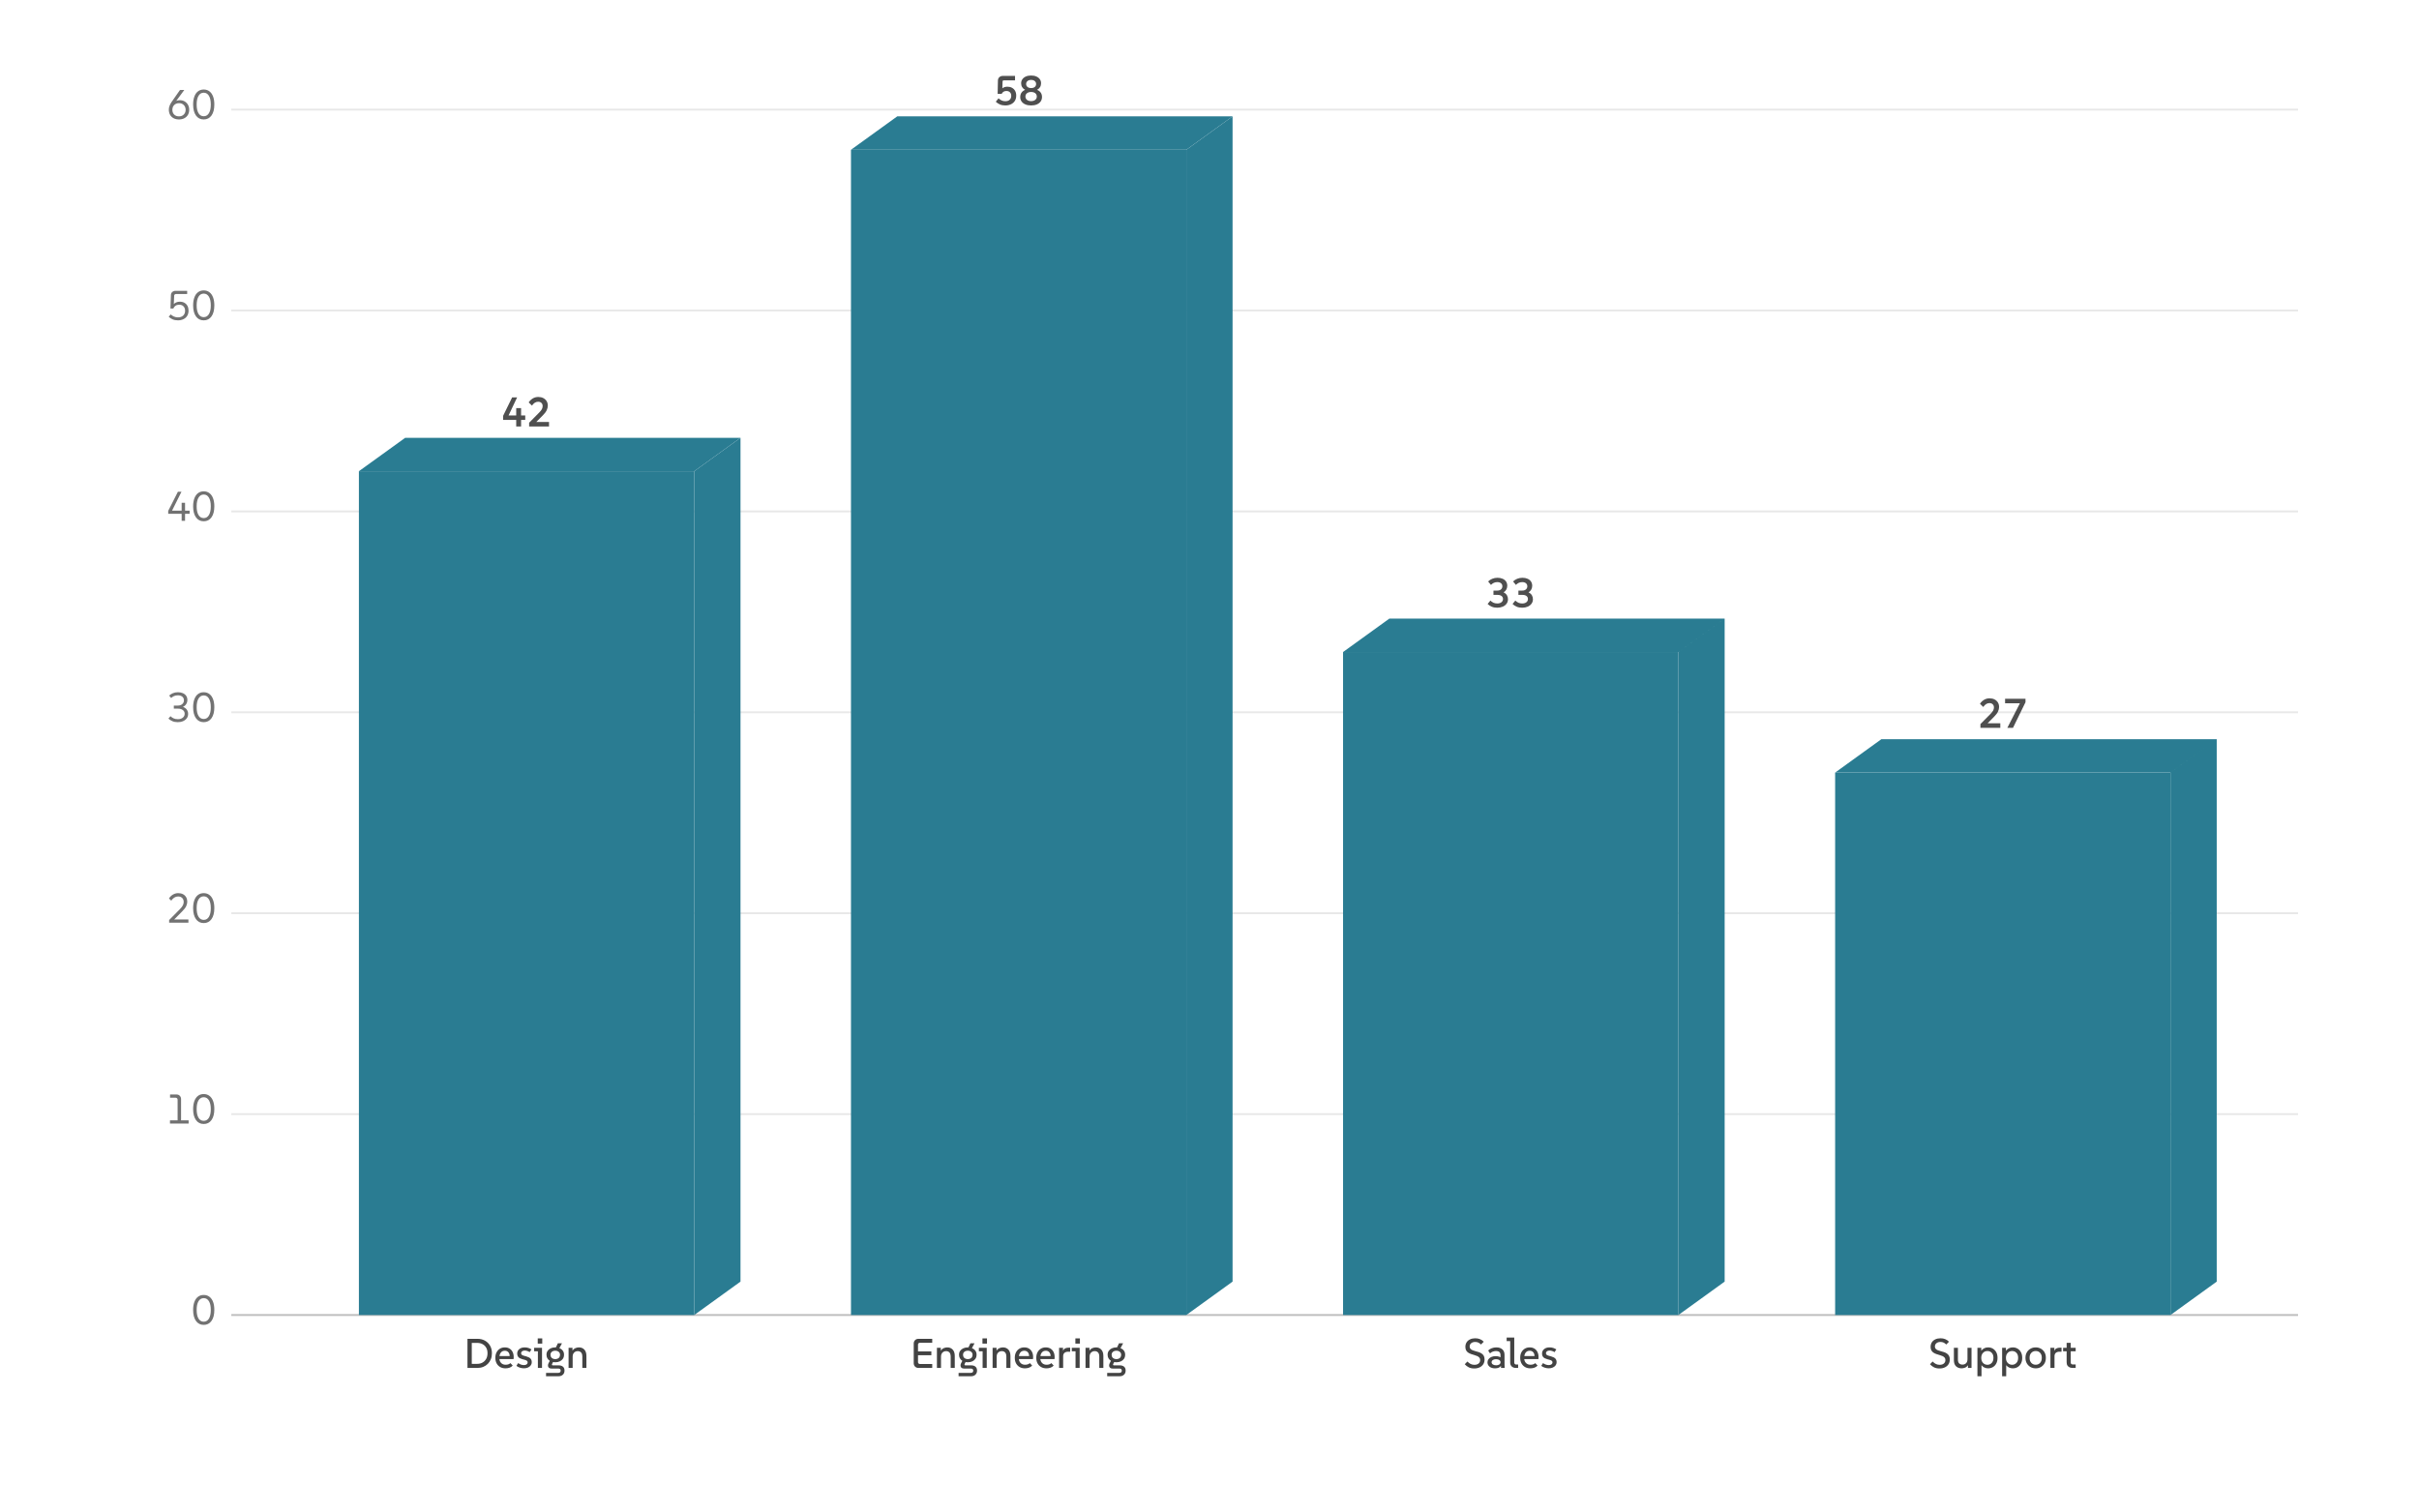
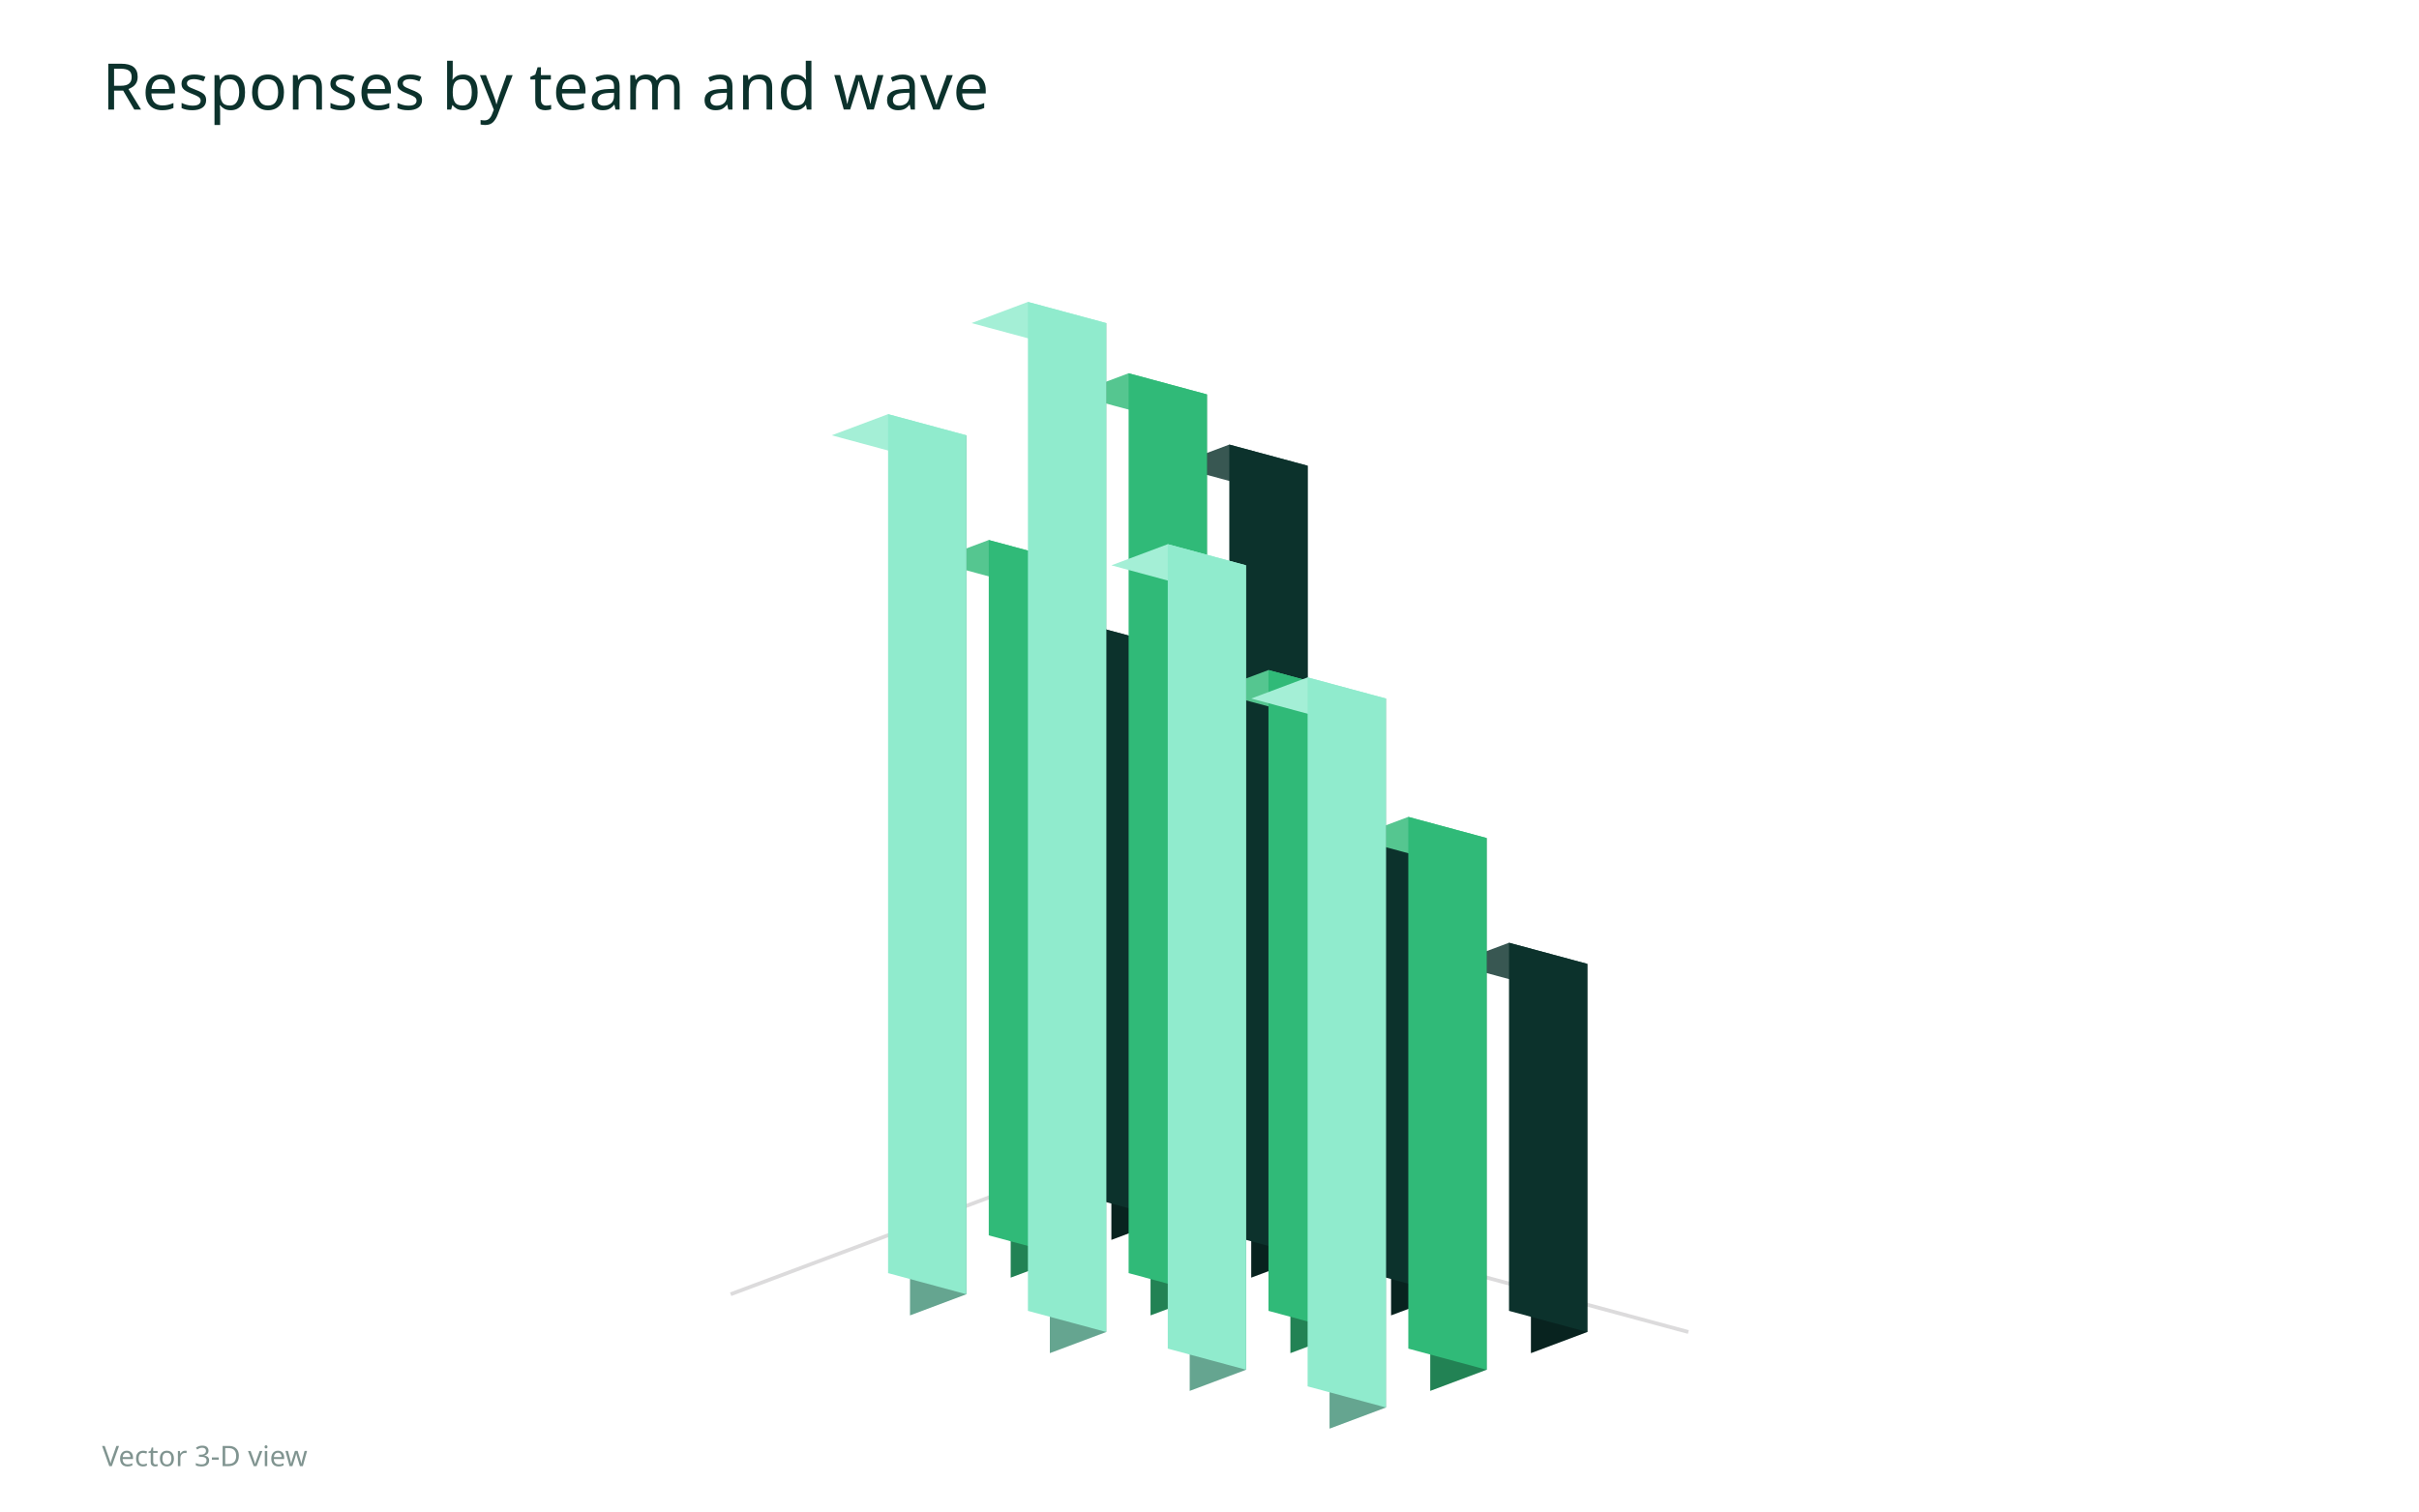
- <svg xmlns="http://www.w3.org/2000/svg" id="d3-svg" width="1280" height="800" data-lolly-anno="bar auto grouped monotone uniform none linear auto cool series #ffffff bc" style="width:100%;height:auto;display:block" viewBox="0 0 1280 800">
-   <defs>
-     <style>#d3-svg [data-annot],#d3-svg [data-canvas-input],#d3-svg [data-recolor]{cursor:pointer}</style>
-   </defs>
-   <path id="d3-bg" fill="none" d="M0 0h1280v800H0z" pointer-events="all" />
-   <g id="d3-plot">
-     <g class="value-axis">
-       <path stroke="#141414" d="M122.4 696H1216" opacity=".28" />
-       <path fill="#141414" d="M107.8 701.22q-2.62 0-4.11-2.09t-1.5-5.81q0-2.48.67-4.27t1.93-2.72q1.25-.95 3.01-.95 1.74 0 3 .95 1.27.94 1.94 2.72t.67 4.27q0 3.72-1.5 5.81-1.49 2.09-4.11 2.09m0-1.69q1.76 0 2.75-1.62t.99-4.59q0-2.99-.99-4.62t-2.75-1.63-2.75 1.63-.99 4.62q0 2.97.99 4.59t2.75 1.62" opacity=".6" />
-       <path stroke="#141414" d="M122.4 589.67H1216" opacity=".1" />
-       <path fill="#141414" d="M89.94 594.67v-1.72h4.04v-10.86q0-.49-.29-.8-.3-.3-.78-.3h-2.93v-1.72h3.39q1.08 0 1.76.69.68.7.68 1.75v11.24h4v1.72zm17.86.22q-2.62 0-4.11-2.09t-1.5-5.81q0-2.48.67-4.27t1.93-2.72q1.25-.95 3.01-.95 1.74 0 3 .95 1.27.94 1.94 2.72t.67 4.27q0 3.72-1.5 5.81-1.49 2.09-4.11 2.09m0-1.69q1.76 0 2.75-1.62t.99-4.59q0-2.99-.99-4.62t-2.75-1.63-2.75 1.63-.99 4.62q0 2.97.99 4.59t2.75 1.62" opacity=".6" />
-       <path stroke="#141414" d="M122.4 483.33H1216" opacity=".1" />
-       <path fill="#141414" d="M89.5 488.33v-1.39l5.67-5.72q1.19-1.21 1.61-2.1t.42-1.72q0-1.37-.81-2.15-.8-.78-2.16-.78-1.06 0-1.98.58-.93.59-1.63 1.64l-1.21-1.16q.83-1.3 2.11-2.06t2.77-.76q1.45 0 2.53.56t1.67 1.59.6 2.36q0 1.12-.54 2.33t-2.08 2.75l-4.29 4.34h7.52v1.69zm18.3.22q-2.62 0-4.11-2.09t-1.5-5.81q0-2.48.67-4.27t1.93-2.72q1.25-.95 3.01-.95 1.74 0 3 .95 1.27.94 1.94 2.72t.67 4.27q0 3.72-1.5 5.81-1.49 2.09-4.11 2.09m0-1.69q1.76 0 2.75-1.62t.99-4.59q0-2.99-.99-4.62t-2.75-1.63-2.75 1.63-.99 4.62q0 2.97.99 4.59t2.75 1.62" opacity=".6" />
-       <path stroke="#141414" d="M122.4 377H1216" opacity=".1" />
-       <path fill="#141414" d="M94.09 382.22q-1.67 0-2.88-.53t-2.09-1.36l1.08-1.26q.68.66 1.63 1.12.94.45 2.29.45 1.62 0 2.61-.8.99-.79.99-2.06 0-1.21-.95-1.96-.96-.75-2.59-.75h-2.2v-1.63h2.07q1.54 0 2.41-.8t.87-1.97q0-1.23-.88-1.95-.88-.71-2.33-.71-1.24 0-2.12.43t-1.43 1l-1.05-1.3q.75-.73 1.93-1.24 1.19-.52 2.71-.52 1.47 0 2.61.5 1.13.49 1.76 1.41.62.93.62 2.16 0 1.19-.6 2.17-.61.98-1.75 1.5 1.39.51 2.07 1.5t.68 2.24q0 1.3-.7 2.28-.71.98-1.94 1.53t-2.82.55m13.71 0q-2.62 0-4.11-2.09t-1.5-5.81q0-2.48.67-4.27t1.93-2.72q1.25-.95 3.01-.95 1.74 0 3 .95 1.27.94 1.94 2.72t.67 4.27q0 3.72-1.5 5.81-1.49 2.09-4.11 2.09m0-1.69q1.76 0 2.75-1.62t.99-4.59q0-2.99-.99-4.62t-2.75-1.63-2.75 1.63-.99 4.62q0 2.97.99 4.59t2.75 1.62" opacity=".6" />
-       <path stroke="#141414" d="M122.4 270.67H1216" opacity=".1" />
-       <path fill="#141414" d="M89.01 271.93v-1.54l5.13-10.12h1.89l-4.99 9.99h5.08v-4.14h1.8v4.14h2.42v1.67h-2.42v3.74h-1.8v-3.74zm18.79 3.96q-2.62 0-4.11-2.09t-1.5-5.81q0-2.48.67-4.27t1.93-2.72q1.25-.95 3.01-.95 1.74 0 3 .95 1.27.94 1.94 2.72t.67 4.27q0 3.72-1.5 5.81-1.49 2.09-4.11 2.09m0-1.69q1.76 0 2.75-1.62t.99-4.59q0-2.99-.99-4.62t-2.75-1.63-2.75 1.63-.99 4.62q0 2.97.99 4.59t2.75 1.62" opacity=".6" />
-       <path stroke="#141414" d="M122.4 164.33H1216" opacity=".1" />
-       <path fill="#141414" d="M94.16 169.55q-1.61 0-2.83-.54t-2.05-1.35l1.05-1.26q.66.64 1.62 1.1t2.23.47q1.74 0 2.75-.95t1.01-2.55q0-1.41-.81-2.3t-2.33-.89q-1.15 0-1.94.55t-1.14 1.45H90.2l.24-7.15q.02-.97.71-1.58t1.67-.62h6.22v1.67h-5.87q-.4 0-.69.24-.3.25-.32.64l-.18 4.45q.53-.58 1.33-.92.81-.34 1.86-.34 1.41 0 2.44.6 1.04.59 1.6 1.66t.56 2.45q0 1.63-.71 2.78-.72 1.16-2 1.77-1.27.62-2.9.62m13.64 0q-2.62 0-4.11-2.09t-1.5-5.81q0-2.48.67-4.27t1.93-2.72q1.25-.95 3.01-.95 1.74 0 3 .95 1.27.94 1.94 2.72t.67 4.27q0 3.72-1.5 5.81-1.49 2.09-4.11 2.09m0-1.69q1.76 0 2.75-1.62t.99-4.59q0-2.99-.99-4.62t-2.75-1.63-2.75 1.63-.99 4.62q0 2.97.99 4.59t2.75 1.62" opacity=".6" />
-       <path stroke="#141414" d="M122.4 58H1216" opacity=".1" />
-       <path fill="#141414" d="M94.73 63.22q-1.65 0-2.86-.64T90 60.77q-.66-1.18-.66-2.76 0-1.04.39-2.03.38-.99 1.04-1.96l4.49-6.42h2.27l-4.27 5.79q.86-.36 1.85-.36 1.47 0 2.6.65t1.77 1.8.64 2.61q0 1.54-.68 2.7-.68 1.15-1.9 1.79t-2.81.64m-.02-1.63q1.54 0 2.53-.97.99-.96.99-2.5t-.98-2.53-2.5-.99q-1.6 0-2.57.98-.97.97-.97 2.54 0 1.56.96 2.52.96.95 2.54.95m13.09 1.63q-2.62 0-4.11-2.09t-1.5-5.81q0-2.48.67-4.27t1.93-2.72q1.25-.95 3.01-.95 1.74 0 3 .95 1.27.94 1.94 2.72t.67 4.27q0 3.72-1.5 5.81-1.49 2.09-4.11 2.09m0-1.69q1.76 0 2.75-1.62t.99-4.59q0-2.99-.99-4.62t-2.75-1.63-2.75 1.63-.99 4.62q0 2.97.99 4.59t2.75 1.62" opacity=".6" />
+ <svg xmlns="http://www.w3.org/2000/svg" width="1280" height="800" viewBox="0 0 1280 800">
+   <svg width="1280" height="800" color="#030711" style="position:absolute;inset:0;width:100%;height:100%;display:block" viewBox="0 0 1280 800">
+     <path fill="none" d="M0 0h1280v800H0z" style="fill:none" />
+     <g class="chart3d-vector-fallback">
+       <path fill="none" stroke="#dcdbdc" stroke-width="2" d="m567.78 617.08 325.6 87.91m-325.6-87.91L386.62 685" style="fill:none;stroke:#dcdbdc;stroke-width:2px" />
+       <path fill="#08231f" d="m617.92 645.05-29.84 11.19V353.16l29.84-11.19z" style="fill:#08231f" />
+       <path fill="#385752" d="m576.48 330.78 41.44 11.19-29.84 11.19-41.44-11.19z" style="fill:#385752" />
+       <path fill="#0c322c" d="m576.48 633.86 41.44 11.19V341.97l-41.44-11.19z" style="fill:#0c322c" />
+       <path fill="#08231f" d="m691.92 665.03-29.84 11.19V257.68l29.84-11.19z" style="fill:#08231f" />
+       <path fill="#385752" d="m650.48 235.3 41.44 11.19-29.84 11.19-41.44-11.19z" style="fill:#385752" />
+       <path fill="#0c322c" d="m650.48 653.84 41.44 11.19V246.49l-41.44-11.19z" style="fill:#0c322c" />
+       <path fill="#228254" d="m564.64 665.03-29.84 11.19V308.19L564.64 297z" style="fill:#228254" />
+       <path fill="#55c690" d="M523.2 285.81 564.64 297l-29.84 11.19L493.36 297z" style="fill:#55c690" />
+       <path fill="#30ba78" d="m523.2 653.84 41.44 11.19V297l-41.44-11.19z" style="fill:#30ba78" />
+       <path fill="#08231f" d="m765.92 685.01-29.84 11.19V458.06l29.84-11.19z" style="fill:#08231f" />
+       <path fill="#385752" d="m724.48 435.69 41.44 11.18-29.84 11.19-41.44-11.19z" style="fill:#385752" />
+       <path fill="#0c322c" d="m724.48 673.82 41.44 11.19V446.87l-41.44-11.18z" style="fill:#0c322c" />
+       <path fill="#228254" d="M638.64 685.01 608.8 696.2V219.93l29.84-11.19z" style="fill:#228254" />
+       <path fill="#55c690" d="m597.2 197.55 41.44 11.19-29.84 11.19-41.44-11.19z" style="fill:#55c690" />
+       <path fill="#30ba78" d="m597.2 673.82 41.44 11.19V208.74l-41.44-11.19z" style="fill:#30ba78" />
+       <path fill="#65a590" d="m511.36 685.01-29.84 11.19V241.58l29.84-11.19z" style="fill:#65a590" />
+       <path fill="#a4efd6" d="m469.92 219.2 41.44 11.19-29.84 11.19-41.44-11.19z" style="fill:#a4efd6" />
+       <path fill="#90ebcd" d="m469.92 673.82 41.44 11.19V230.39l-41.44-11.19z" style="fill:#90ebcd" />
+       <path fill="#08231f" d="m839.92 704.99-29.84 11.19V521.34l29.84-11.19z" style="fill:#08231f" />
+       <path fill="#385752" d="m798.48 498.96 41.44 11.19-29.84 11.19-41.44-11.19z" style="fill:#385752" />
+       <path fill="#0c322c" d="m798.48 693.8 41.44 11.19V510.15l-41.44-11.19z" style="fill:#0c322c" />
+       <path fill="#228254" d="m712.64 704.99-29.84 11.19V377.02l29.84-11.19z" style="fill:#228254" />
+       <path fill="#55c690" d="m671.2 354.64 41.44 11.19-29.84 11.19-41.44-11.19z" style="fill:#55c690" />
+       <path fill="#30ba78" d="m671.2 693.8 41.44 11.19V365.83l-41.44-11.19z" style="fill:#30ba78" />
+       <path fill="#65a590" d="m585.36 704.99-29.84 11.19v-534l29.84-11.19z" style="fill:#65a590" />
+       <path fill="#a4efd6" d="m543.92 159.8 41.44 11.19-29.84 11.19-41.44-11.19z" style="fill:#a4efd6" />
+       <path fill="#90ebcd" d="m543.92 693.8 41.44 11.19v-534l-41.44-11.19z" style="fill:#90ebcd" />
+       <path fill="#228254" d="m786.64 724.97-29.84 11.19V454.73l29.84-11.19z" style="fill:#228254" />
+       <path fill="#55c690" d="m745.2 432.35 41.44 11.19-29.84 11.19-41.44-11.19z" style="fill:#55c690" />
+       <path fill="#30ba78" d="m745.2 713.78 41.44 11.19V443.54l-41.44-11.19z" style="fill:#30ba78" />
+       <path fill="#65a590" d="m659.36 724.97-29.84 11.19V310.4l29.84-11.19z" style="fill:#65a590" />
+       <path fill="#a4efd6" d="m617.92 288.02 41.44 11.19-29.84 11.19-41.44-11.19z" style="fill:#a4efd6" />
+       <path fill="#90ebcd" d="m617.92 713.78 41.44 11.19V299.21l-41.44-11.19z" style="fill:#90ebcd" />
+       <path fill="#65a590" d="m733.36 744.95-29.84 11.19V380.9l29.84-11.19z" style="fill:#65a590" />
+       <path fill="#a4efd6" d="m691.92 358.52 41.44 11.19-29.84 11.19-41.44-11.19z" style="fill:#a4efd6" />
+       <path fill="#90ebcd" d="m691.92 733.76 41.44 11.19V369.71l-41.44-11.19z" style="fill:#90ebcd" />
+       <text x="54" y="58" fill="#0c322c" font-size="34" font-weight="500" style="fill:#0c322c;font-family:SUSE,ui-sans-serif,system-ui,sans-serif;font-size:34px;font-weight:500">Responses by team and wave</text>
+       <text x="54" y="776" fill="#0c322c" fill-opacity=".52" font-size="15" style="fill:#0c322c;fill-opacity:.52;font-family:SUSE,ui-sans-serif,system-ui,sans-serif;font-size:15px">Vector 3-D view</text>
    </g>
-     <path fill="#141414" d="M247.36 724v-15.4h5.36q2.16 0 3.88.96 1.71.95 2.7 2.64.99 1.68.99 3.88v.24q0 1.7-.57 3.1t-1.61 2.44q-1.03 1.02-2.41 1.58-1.37.56-2.98.56zm5.19-13.24h-2.91v11.08h2.91q1.56 0 2.78-.69t1.93-1.93q.7-1.25.7-2.9v-.24q0-1.58-.69-2.79-.7-1.21-1.92-1.87t-2.8-.66m14.94 13.46q-1.61 0-2.82-.69-1.21-.7-1.88-1.93t-.67-2.86v-.22q0-1.54.63-2.76.62-1.22 1.75-1.92 1.14-.71 2.66-.71 1.56 0 2.67.77t1.63 2.16.29 3.28h-7.5q.13 1.27 1 2.12t2.32.85q1.59 0 2.51-.86l1.23 1.3q-.63.72-1.62 1.1-.99.37-2.2.37m-.33-9.31q-1.24 0-1.96.77-.73.77-.9 2.03h5.39q-.03-1.32-.73-2.06t-1.8-.74m10.09 9.29q-1.23 0-2.27-.38-1.05-.37-1.73-.92l.95-1.47q.63.48 1.43.78.79.29 1.62.29.88 0 1.42-.39.54-.4.54-1.01 0-.58-.39-.87-.4-.3-1.03-.48l-1.34-.36q-.71-.19-1.34-.5-.63-.32-1.03-.91-.41-.58-.41-1.57 0-1.45 1.09-2.36 1.09-.92 2.91-.92 1.04 0 1.95.3t1.62.78l-.97 1.45q-.57-.39-1.25-.62-.67-.24-1.37-.24-.86 0-1.39.4t-.52 1.01q0 .57.4.87t1.06.47l1.36.38q.72.2 1.37.53t1.05.92.41 1.58q0 .95-.54 1.68-.54.72-1.46 1.14-.93.42-2.14.42m7.37-.2v-8.8h-1.98v-1.85h4.16V724zm-.08-12.87v-2.75h2.39v2.75zm4.4 17.27v-1.78h6.4q1.34 0 1.34-1.19 0-1.1-1.34-1.1h-3.59q-.83 0-1.29-.41-.45-.4-.5-1.02-.06-.62.25-1.28l.71-1.38q-.82-.53-1.28-1.32t-.46-1.81v-.19q0-1.1.59-1.96.6-.86 1.64-1.34 1.05-.49 2.41-.49h.35l1.01-2.15h2.18l-1.36 2.53q1.12.46 1.78 1.34t.66 2.02v.24q0 1.15-.58 2.03-.59.88-1.63 1.37-1.05.5-2.41.5-.62 0-1.19-.11l-.48.97q-.13.24-.09.5.04.27.48.27h3.11q1.36 0 2.21.69t.84 2.12q0 1.3-.86 2.13-.87.82-2.28.82zm4.88-9.06q.57 0 1.16-.21.58-.21.96-.72.39-.5.39-1.41 0-.94-.71-1.52-.7-.59-1.8-.59-1.12 0-1.83.59-.7.58-.7 1.52 0 .91.4 1.41.39.51.98.72.58.21 1.15.21m7.04 4.66v-10.65h2.07v1.52q.66-1.01 1.61-1.37t1.75-.37q1.81 0 2.91 1.17 1.1 1.16 1.1 3.41V724h-2.16v-5.96q0-1.56-.68-2.25t-1.74-.68q-1.12 0-1.91.75t-.79 2.22V724zM486 724q-1.1 0-1.8-.7-.71-.71-.71-1.81v-10.38q0-1.1.71-1.81.7-.7 1.8-.7h7.28v2.09h-6.55q-.42 0-.7.29t-.27.7v3.59h7.06v2h-7.06v3.65q0 .42.27.7.28.29.7.29h6.55V724zm9.77 0v-10.65h2.07v1.52q.66-1.01 1.61-1.37t1.75-.37q1.81 0 2.91 1.17 1.1 1.16 1.1 3.41V724h-2.16v-5.96q0-1.56-.68-2.25t-1.74-.68q-1.12 0-1.91.75t-.79 2.22V724zm11.46 4.4v-1.78h6.4q1.35 0 1.35-1.19 0-1.1-1.35-1.1h-3.58q-.84 0-1.29-.41t-.5-1.02q-.06-.62.25-1.28l.7-1.38q-.81-.53-1.27-1.32-.47-.79-.47-1.81v-.19q0-1.1.6-1.96.59-.86 1.64-1.34t2.41-.49h.35l1.01-2.15h2.18l-1.37 2.53q1.13.46 1.79 1.34t.66 2.02v.24q0 1.15-.59 2.03-.58.88-1.62 1.37-1.05.5-2.41.5-.62 0-1.19-.11l-.49.97q-.13.24-.08.5.04.27.48.27h3.1q1.37 0 2.21.69.85.69.85 2.12 0 1.3-.87 2.13t-2.28.82zm4.89-9.06q.57 0 1.15-.21t.97-.72q.38-.5.38-1.41 0-.94-.7-1.52t-1.8-.59q-1.13 0-1.83.59-.7.58-.7 1.52 0 .91.39 1.41.4.51.98.72t1.16.21m7.83 4.66v-8.8h-1.98v-1.85h4.16V724zm-.09-12.87v-2.75h2.4v2.75zm5.37 12.87v-10.65h2.07v1.52q.66-1.01 1.61-1.37t1.75-.37q1.81 0 2.91 1.17 1.1 1.16 1.1 3.41V724h-2.16v-5.96q0-1.56-.68-2.25t-1.74-.68q-1.12 0-1.91.75-.8.75-.8 2.22V724zm17.11.22q-1.6 0-2.81-.69-1.21-.7-1.88-1.93t-.67-2.86v-.22q0-1.54.62-2.76.63-1.22 1.76-1.92 1.14-.71 2.65-.71 1.57 0 2.68.77t1.63 2.16.29 3.28h-7.5q.13 1.27 1 2.12t2.32.85q1.59 0 2.51-.86l1.23 1.3q-.64.72-1.63 1.1-.99.37-2.2.37m-.33-9.31q-1.23 0-1.95.77-.73.77-.91 2.03h5.39q-.02-1.32-.72-2.06-.71-.74-1.81-.74m11.71 9.31q-1.61 0-2.82-.69-1.21-.7-1.88-1.93t-.67-2.86v-.22q0-1.54.63-2.76.62-1.22 1.76-1.92 1.13-.71 2.65-.71 1.56 0 2.67.77t1.63 2.16.3 3.28h-7.51q.14 1.27 1.01 2.12.86.85 2.32.85 1.58 0 2.5-.86l1.24 1.3q-.64.72-1.63 1.1-.99.37-2.2.37m-.33-9.31q-1.23 0-1.96.77t-.9 2.03h5.39q-.02-1.32-.73-2.06-.7-.74-1.8-.74m7.02 9.09v-10.65h2.09v1.63q.37-.97 1.15-1.33t1.75-.36h.88v2.13h-1.06q-1.27 0-1.96.61-.7.6-.7 1.81V724zm8.71 0v-8.8h-1.98v-1.85h4.16V724zm-.09-12.87v-2.75h2.4v2.75zM574.4 724v-10.65h2.07v1.52q.66-1.01 1.61-1.37t1.75-.37q1.81 0 2.91 1.17 1.1 1.16 1.1 3.41V724h-2.16v-5.96q0-1.56-.68-2.25t-1.74-.68q-1.12 0-1.91.75-.8.75-.8 2.22V724zm11.46 4.4v-1.78h6.4q1.34 0 1.34-1.19 0-1.1-1.34-1.1h-3.58q-.84 0-1.29-.41t-.51-1.02q-.05-.62.26-1.28l.7-1.38q-.81-.53-1.28-1.32t-.46-1.81v-.19q0-1.1.6-1.96.59-.86 1.64-1.34t2.4-.49h.36l1.01-2.15h2.18l-1.37 2.53q1.12.46 1.78 1.34t.66 2.02v.24q0 1.15-.58 2.03t-1.63 1.37-2.41.5q-.61 0-1.18-.11l-.49.97q-.13.24-.09.5.05.27.49.27h3.1q1.36 0 2.21.69t.85 2.12q0 1.3-.87 2.13t-2.28.82zm4.88-9.06q.58 0 1.16-.21t.97-.72q.38-.5.38-1.41 0-.94-.7-1.52-.71-.59-1.81-.59-1.12 0-1.82.59-.71.58-.71 1.52 0 .91.4 1.41.4.51.98.72t1.15.21m189.34 4.95q-1.68 0-2.92-.62t-2.1-1.63l1.41-1.43q.86.9 1.76 1.32t1.93.42q1.43 0 2.25-.69.81-.7.81-1.8 0-.81-.43-1.32-.43-.5-1.12-.81t-1.53-.54-1.67-.52-1.53-.73-1.12-1.18-.43-1.87q0-1.41.65-2.43t1.84-1.58q1.18-.57 2.77-.57 1.43 0 2.57.5 1.15.49 1.89 1.33l-1.45 1.47q-.66-.68-1.38-1.02-.73-.34-1.65-.34-1.35 0-2.16.67t-.81 1.75q0 .77.43 1.23.42.46 1.13.75.7.29 1.55.5.85.2 1.68.48.84.27 1.54.74t1.14 1.22q.42.76.42 1.94 0 1.46-.69 2.52-.69 1.07-1.92 1.65-1.24.59-2.86.59m11-.07q-1.81 0-2.9-.89t-1.09-2.3q0-.92.55-1.66t1.51-1.17 2.21-.43q1.61 0 2.62.62v-1.17q0-1.16-.64-1.67-.64-.5-1.67-.5-.84 0-1.72.3-.88.31-1.51.95l-.99-1.5q.72-.79 1.9-1.23t2.45-.44q1.92 0 3.12 1.01 1.19 1.02 1.19 2.97v3.44l.01 1.72q.02.87.06 1.73h-1.94v-1.08q-.94 1.3-3.16 1.3m.59-1.61q1.08 0 1.7-.45.63-.45.63-1.17 0-.71-.63-1.16-.62-.45-1.72-.45-1.08 0-1.73.45t-.65 1.16.65 1.16 1.75.46m10.45 1.39q-1.36 0-2.19-.77t-.82-2.07v-11.37h-1.87v-1.85h4.02v13.27q0 .41.29.7t.7.29h1.06v1.8zm7.66.22q-1.61 0-2.82-.69-1.21-.7-1.88-1.93t-.67-2.86v-.22q0-1.54.62-2.76.63-1.22 1.76-1.92 1.14-.71 2.66-.71 1.56 0 2.67.77t1.63 2.16.29 3.28h-7.5q.13 1.27 1 2.12t2.32.85q1.59 0 2.51-.86l1.23 1.3q-.63.72-1.62 1.1-.99.37-2.2.37m-.33-9.31q-1.24 0-1.96.77-.73.77-.9 2.03h5.39q-.03-1.32-.73-2.06t-1.8-.74m10.09 9.29q-1.23 0-2.27-.38-1.05-.37-1.73-.92l.95-1.47q.63.48 1.43.78.79.29 1.62.29.88 0 1.42-.39.54-.4.54-1.01 0-.58-.39-.87-.4-.3-1.03-.48l-1.34-.36q-.71-.19-1.34-.5-.63-.32-1.03-.91-.41-.58-.41-1.57 0-1.45 1.09-2.36 1.09-.92 2.91-.92 1.04 0 1.95.3t1.62.78l-.97 1.45q-.57-.39-1.24-.62-.68-.24-1.38-.24-.86 0-1.39.4t-.52 1.01q0 .57.4.87t1.06.47l1.36.38q.72.2 1.37.53t1.05.92.41 1.58q0 .95-.54 1.68-.54.72-1.46 1.14-.93.42-2.14.42m206.72.09q-1.68 0-2.92-.62t-2.1-1.63l1.41-1.43q.86.9 1.76 1.32t1.93.42q1.43 0 2.25-.69.81-.7.81-1.8 0-.81-.43-1.32-.43-.5-1.12-.81t-1.53-.54q-.83-.23-1.67-.52-.84-.28-1.53-.73t-1.12-1.18-.43-1.87q0-1.41.65-2.43t1.84-1.58 2.77-.57q1.43 0 2.57.5 1.15.49 1.89 1.33l-1.45 1.47q-.66-.68-1.38-1.02-.73-.34-1.65-.34-1.35 0-2.16.67t-.81 1.75q0 .77.43 1.23.42.46 1.13.75.7.29 1.55.5.85.2 1.68.48.84.27 1.54.74t1.14 1.22q.42.76.42 1.94 0 1.46-.69 2.52-.69 1.07-1.92 1.65-1.24.59-2.86.59m11.72-.07q-1.76 0-2.92-1.06-1.17-1.05-1.17-3.3v-6.51h2.13v6.12q0 1.56.69 2.17t1.73.6q1.1 0 1.87-.71.77-.72.77-2.17v-6.01h2.14V724h-1.89v-1.45q-.66.99-1.61 1.33t-1.74.34m8.36 4.18v-15.05h2.03v1.56q.61-.83 1.54-1.3.92-.48 2.04-.48 1.45 0 2.59.68 1.13.69 1.78 1.91t.65 2.82v.22q0 1.63-.64 2.86-.64 1.24-1.77 1.92t-2.59.68q-1.07 0-1.97-.44t-1.5-1.21v5.83zm5.3-6.07q1.35 0 2.26-.97t.91-2.6v-.22q0-1.6-.91-2.55t-2.26-.94q-1.4 0-2.34.98-.93.97-.93 2.65 0 1.67.93 2.66t2.34.99m7.77 6.07v-15.05h2.02v1.56q.62-.83 1.54-1.3.93-.48 2.05-.48 1.45 0 2.59.68 1.13.69 1.78 1.91t.65 2.82v.22q0 1.63-.64 2.86-.64 1.24-1.77 1.92-1.14.68-2.59.68-1.08 0-1.97-.44t-1.5-1.21v5.83zm5.3-6.07q1.34 0 2.26-.97t.91-2.6v-.22q0-1.6-.91-2.55-.92-.94-2.26-.94-1.41 0-2.34.98-.94.97-.94 2.65 0 1.67.94 2.66t2.34.99m12.48 1.89q-1.54 0-2.76-.7-1.23-.71-1.94-1.94-.72-1.23-.72-2.84v-.2q0-1.58.72-2.8.71-1.22 1.94-1.91 1.22-.7 2.76-.7t2.75.7 1.91 1.9q.7 1.21.7 2.79v.22q0 1.61-.7 2.84t-1.91 1.94-2.75.7m0-1.91q1.43 0 2.32-.99t.89-2.58v-.22q0-1.54-.89-2.51t-2.32-.96-2.34.98-.9 2.51v.2q0 1.59.9 2.58.91.99 2.34.99m7.78 1.69v-10.65h2.09v1.63q.38-.97 1.16-1.33t1.75-.36h.88v2.13h-1.06q-1.27 0-1.97.61-.69.6-.69 1.81V724zm11.69 0q-.75 0-1.47-.27-.71-.28-1.17-.93-.47-.65-.47-1.79v-5.81h-1.87v-1.85h1.87v-2.62h2.16v2.62h2.62v1.85h-2.62v5.98q0 .42.29.7t.68.27h1.65V724z" class="cat-axis" opacity=".8" />
-     <path fill="#2a7c92" d="M189.9 249.4h177.45l24.48-17.68H214.4Z" />
-     <path fill="#2a7c92" d="m367.35 249.4 24.48-17.68v446.6L367.35 696Z" />
-     <path fill="#2a7c92" d="M189.91 249.4h177.44V696H189.91z" data-recolor="Design" />
-     <path fill="#2a7c92" d="M450.29 79.27h177.44l24.48-17.68H474.77Z" />
-     <path fill="#2a7c92" d="m627.73 79.27 24.48-17.68v616.73L627.73 696Z" />
-     <path fill="#2a7c92" d="M450.29 79.27h177.44V696H450.29z" data-recolor="Engineering" />
-     <path fill="#2a7c92" d="M710.67 345.1H888.1l24.48-17.68H735.15Zm177.44 0 24.48-17.68v350.9L888.11 696Z" />
-     <path fill="#2a7c92" d="M710.67 345.1h177.44V696H710.67z" data-recolor="Sales" />
-     <path fill="#2a7c92" d="M971.05 408.9h177.44l24.48-17.68H995.53Zm177.45 0 24.47-17.68v287.1L1148.5 696Z" />
-     <path fill="#2a7c92" d="M971.05 408.9h177.44V696H971.05z" data-recolor="Support" />
-     <path fill="#141414" d="M266.24 222.24v-2.2l4.76-9.72h2.64l-4.54 9.57h4.05V216h2.58v3.89h2.2v2.35h-2.2v3.48h-2.58v-3.48zm13.75 3.48v-1.98l5.39-5.46q.97-.96 1.37-1.76.39-.79.39-1.58 0-1.06-.64-1.68-.65-.63-1.75-.63-.97 0-1.78.53-.8.53-1.48 1.52l-1.74-1.7q.88-1.32 2.18-2.1t2.9-.78q1.5 0 2.63.58 1.14.59 1.77 1.61t.64 2.36q0 1.21-.59 2.48-.6 1.26-2.03 2.69l-3.47 3.5h6.73v2.4zM531.95 55.81q-1.61 0-2.86-.54-1.26-.54-2.18-1.44l1.47-1.8q.71.7 1.59 1.12t2 .42q1.47 0 2.3-.77t.82-2.09q0-1.15-.67-1.85t-1.9-.71q-.9 0-1.53.41t-.96 1.11h-2.13l.15-7.1q.03-1.06.75-1.72.73-.66 1.76-.66h6.54v2.35h-5.99q-.24 0-.43.17-.18.16-.18.41l-.11 3.63q.48-.4 1.14-.63t1.52-.23q1.41 0 2.46.58 1.06.58 1.64 1.64t.58 2.46q0 1.68-.74 2.84-.75 1.17-2.06 1.78t-2.98.62m13.66 0q-1.74 0-3.04-.55-1.29-.55-2.01-1.56t-.71-2.36.69-2.33 1.92-1.45q-.99-.48-1.56-1.39t-.57-2.06q0-1.24.66-2.17.66-.94 1.84-1.45 1.17-.52 2.78-.52t2.78.52 1.83 1.44.65 2.15q0 1.17-.56 2.07t-1.58 1.41q1.26.46 1.95 1.44t.69 2.32q0 1.37-.71 2.38-.72 1.01-2.01 1.56-1.3.55-3.04.55m.02-9.2q1.19 0 1.91-.58.71-.58.71-1.57 0-.97-.71-1.56-.72-.6-1.93-.6t-1.92.6-.72 1.56q0 .99.73 1.57.72.58 1.93.58m-.02 6.91q1.36 0 2.19-.67t.82-1.77-.82-1.75q-.83-.65-2.17-.65-1.36 0-2.2.65-.83.65-.83 1.75t.82 1.77 2.19.67m246.65 268.12q-1.65 0-2.9-.53-1.26-.53-2.2-1.45l1.47-1.8q.73.72 1.61 1.13t2.04.41q1.37 0 2.19-.65.83-.65.83-1.73 0-.97-.75-1.56t-2-.6h-2.29v-2.28h2.07q1.21 0 1.92-.64.72-.64.72-1.61 0-1.03-.73-1.64-.72-.6-1.96-.6-1.07 0-1.91.42-.84.41-1.43 1.07l-1.5-1.82q.86-.88 2.15-1.42t2.8-.54q1.54 0 2.71.52 1.17.51 1.82 1.46.64.95.64 2.22 0 1.1-.5 2.03-.51.92-1.45 1.49 1.18.55 1.76 1.51.57.96.57 2.12 0 1.34-.74 2.36t-2.02 1.57-2.92.56m13.2 0q-1.65 0-2.9-.53-1.26-.53-2.2-1.45l1.47-1.8q.73.72 1.61 1.13t2.04.41q1.37 0 2.19-.65.83-.65.83-1.73 0-.97-.75-1.56t-2-.6h-2.29v-2.28h2.07q1.21 0 1.92-.64.72-.64.72-1.61 0-1.03-.73-1.64-.72-.6-1.96-.6-1.07 0-1.91.42-.84.41-1.43 1.07l-1.5-1.82q.86-.88 2.15-1.42t2.8-.54q1.54 0 2.71.52 1.17.51 1.81 1.46t.65 2.22q0 1.1-.5 2.03-.51.92-1.45 1.49 1.18.55 1.76 1.51.57.96.57 2.12 0 1.34-.74 2.36t-2.02 1.57-2.92.56m242.47 63.58v-1.98l5.39-5.46q.97-.96 1.37-1.76.39-.79.39-1.58 0-1.06-.65-1.68-.64-.63-1.74-.63-.97 0-1.77.53-.81.53-1.49 1.52l-1.74-1.7q.88-1.32 2.18-2.1t2.9-.78q1.5 0 2.63.58 1.14.59 1.77 1.61t.64 2.36q0 1.21-.59 2.48-.6 1.26-2.03 2.69l-3.47 3.5h6.73v2.4zm14.24 0 6.66-13h-7.85v-2.4h10.8v1.85l-6.62 13.55z" opacity=".75" />
-   </g>
+   </svg>
</svg>
